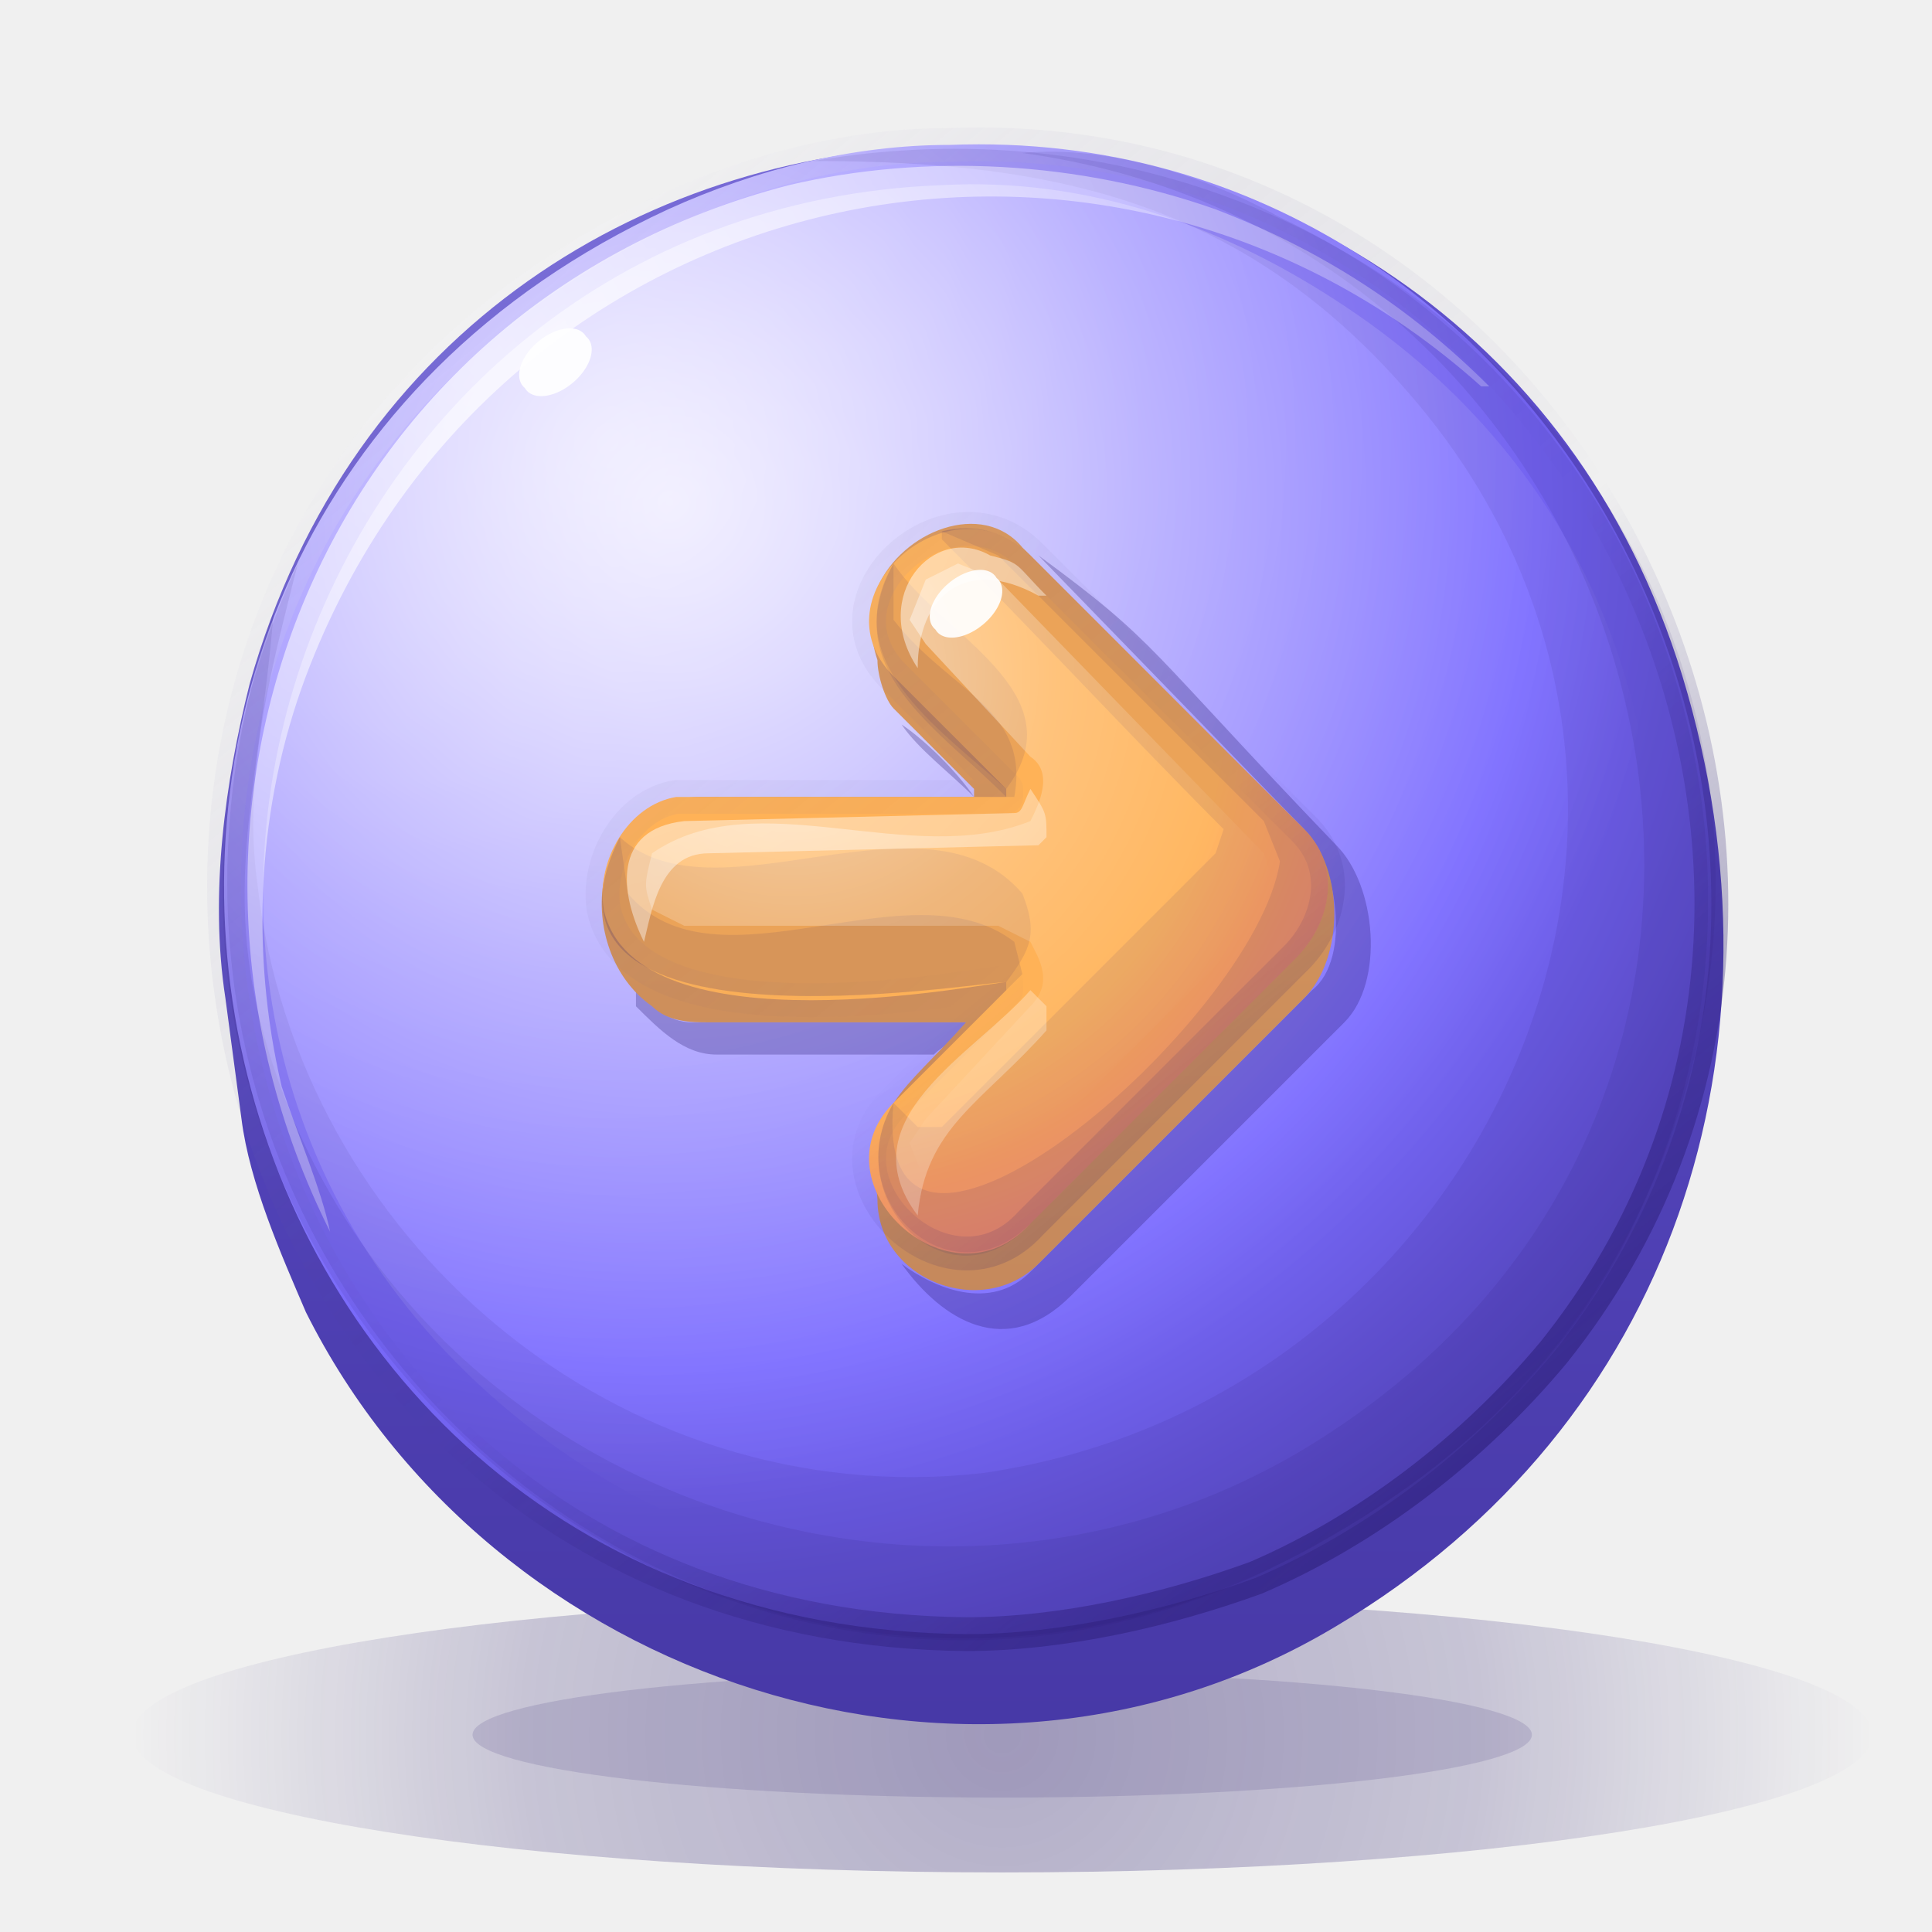
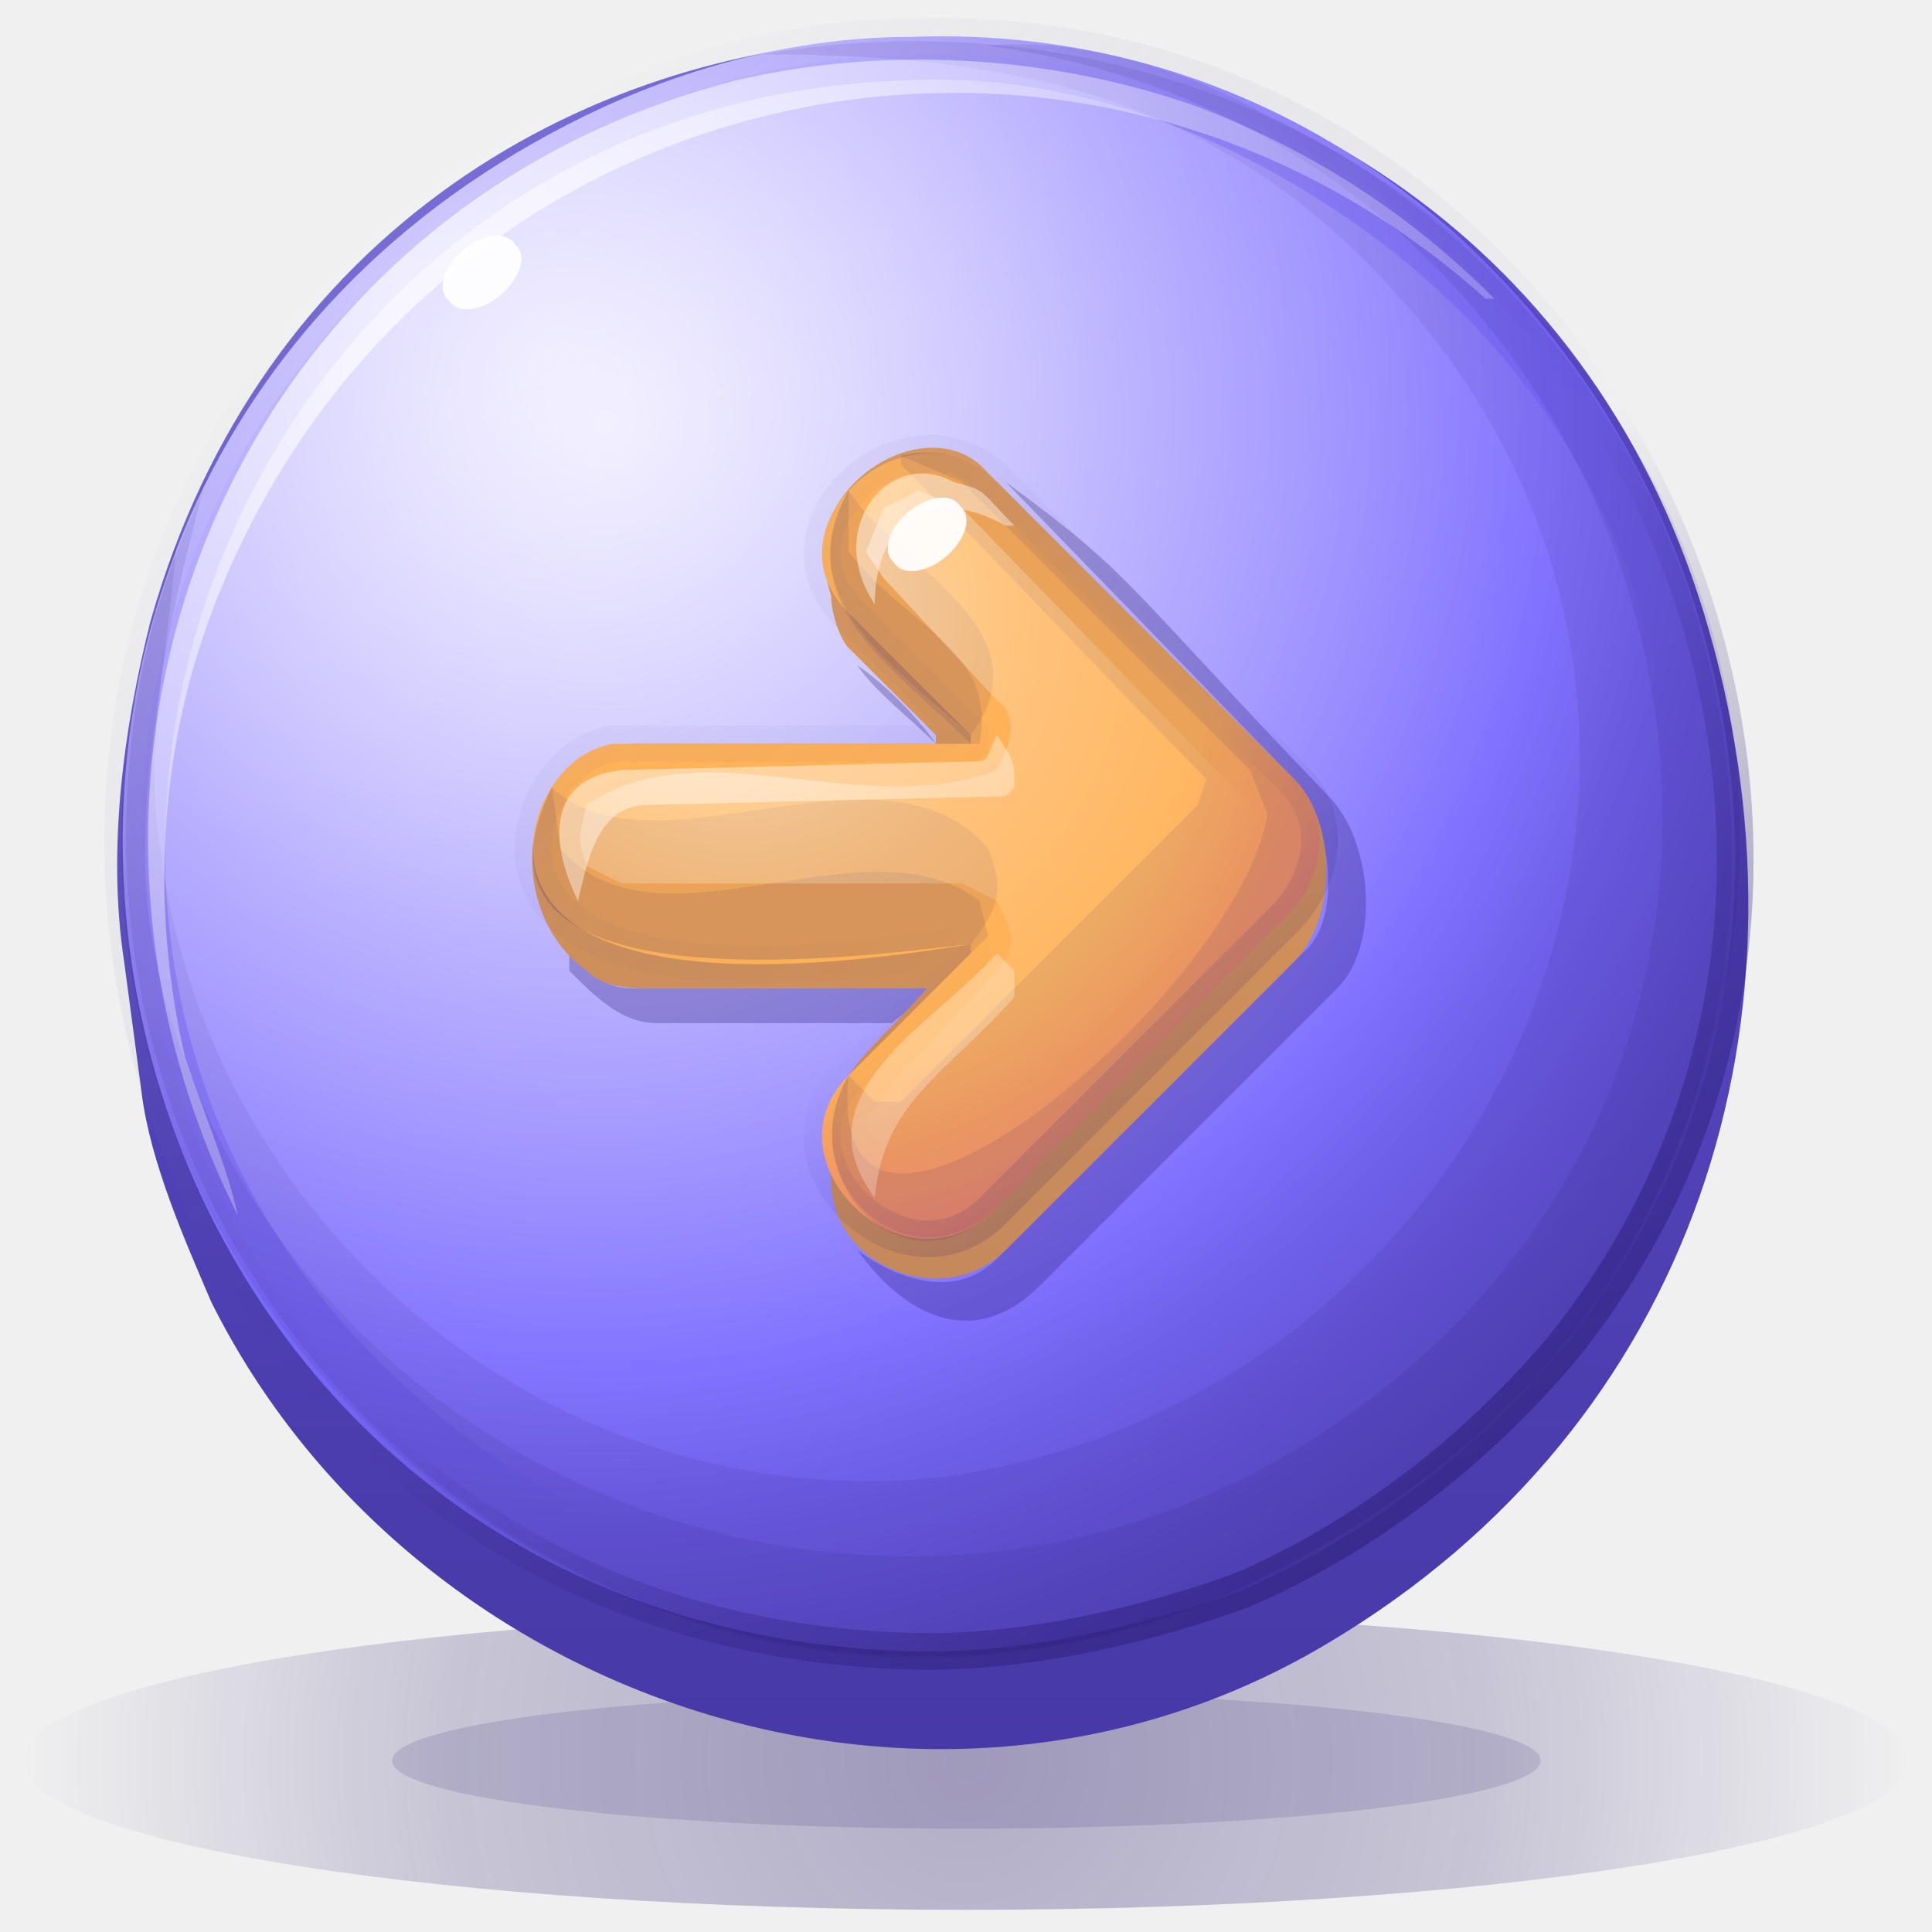
- <svg xmlns="http://www.w3.org/2000/svg" width="24" height="24" viewBox="0 0 24 24">
+ <svg xmlns="http://www.w3.org/2000/svg" width="22.137" height="22.137" viewBox="1.377 1.377 22.137 22.137">
  <g fill="none">
    <defs>
      <radialGradient id="SVGrllPld8p" cx="12.45" cy="21.55" r="10.81" gradientUnits="userSpaceOnUse">
        <stop offset="0" stop-color="#24166b" stop-opacity=".3" />
        <stop offset=".55" stop-color="#24166b" stop-opacity=".2" />
        <stop offset="1" stop-color="#24166b" stop-opacity="0" />
      </radialGradient>
      <radialGradient id="SVGbLvIncBz" cx="8.32" cy="6.24" r="21.55" gradientUnits="userSpaceOnUse">
        <stop offset="0" stop-color="#e3deff" />
        <stop offset=".5" stop-color="#7b6cff" />
        <stop offset="1" stop-color="#24166b" />
      </radialGradient>
      <radialGradient id="SVG39VsxcOs" cx="7.58" cy="5.5" r="13.32" gradientUnits="userSpaceOnUse">
        <stop offset="0" stop-color="#fff" stop-opacity=".6" />
        <stop offset=".5" stop-color="#fff" stop-opacity=".22" />
        <stop offset="1" stop-color="#fff" stop-opacity="0" />
      </radialGradient>
      <radialGradient id="SVGMSkITckV" cx="6" cy="4.5" r="19" gradientUnits="userSpaceOnUse">
        <stop offset="0" stop-color="#fff" />
        <stop offset=".55" stop-color="#fff" stop-opacity=".4" />
        <stop offset="1" stop-color="#fff" stop-opacity=".12" />
      </radialGradient>
      <radialGradient id="SVGdMRGZcZl" cx="10.2" cy="8.74" r="11.1" gradientUnits="userSpaceOnUse">
        <stop offset=".45" stop-color="#ffb257" />
        <stop offset="1" stop-color="#ff5c97" />
      </radialGradient>
      <radialGradient id="SVGvKLSFbJK" cx="9.84" cy="8.38" r="6.48" gradientUnits="userSpaceOnUse">
        <stop offset="0" stop-color="#fff" stop-opacity=".6" />
        <stop offset=".5" stop-color="#fff" stop-opacity=".22" />
        <stop offset="1" stop-color="#fff" stop-opacity="0" />
      </radialGradient>
      <linearGradient id="SVG8ofOEezM" x1="0" x2="0" y1="-18.33" y2="48.33" gradientUnits="userSpaceOnUse">
        <stop offset="0" stop-color="#7b6cff" />
        <stop offset="1" stop-color="#24166b" />
      </linearGradient>
      <linearGradient id="SVGXTo3ybfg" x1="5" x2="19" y1="4" y2="21" gradientUnits="userSpaceOnUse">
        <stop offset="0" stop-color="#fff" stop-opacity=".18" />
        <stop offset=".5" stop-color="#24166b" stop-opacity="0" />
        <stop offset="1" stop-color="#24166b" stop-opacity=".6" />
      </linearGradient>
      <linearGradient id="SVGxXWLjdfD" x1="0" x2="0" y1="-7.91" y2="83" gradientUnits="userSpaceOnUse">
        <stop offset="0" stop-color="#ffb257" />
        <stop offset="1" stop-color="#24166b" />
      </linearGradient>
    </defs>
    <path fill="url(#SVGrllPld8p)" d="M1.64 21.55a10.81 1.71 0 1 0 21.62 0a10.81 1.71 0 1 0-21.62 0" class="wm-shadow" />
    <path fill="#24166b" fill-opacity=".13" d="M5.87 21.55a6.58.78 0 1 0 13.16 0a6.58.78 0 1 0-13.16 0" class="wm-shadow" />
    <path fill="url(#SVG8ofOEezM)" d="m2.8 12.4l.2 1.5c.1.8.5 1.7.8 2.4c2.3 4.6 8.3 6.6 12.8 3.9c4.2-2.5 5.7-7.2 4.3-11.8C18.2-.4 5.6-.4 3.1 8.5c-.3 1.2-.5 2.6-.3 3.9" class="wm-k" />
    <path fill="url(#SVGbLvIncBz)" stroke="url(#SVGXTo3ybfg)" stroke-linejoin="round" stroke-width=".42" d="M11.8 1.8c-1.2 0-2.4.3-3.5.8C-.8 6.8 2 20.2 12 20.3c1.2 0 2.5-.3 3.6-.7c1.4-.6 2.7-1.6 3.7-2.8c4.8-6 .2-15.3-7.5-15z" class="wm-k" />
    <path fill="#24166b" fill-opacity=".1" d="M12.7 1.9c8 1.1 10.8 11.7 3.5 16.1c-4.5 2.7-10.6.7-12.6-4.2c-1-2.5-.4-3.7-.2-6.2c-3 8.7 6.3 16.3 13.9 11c5.9-4 4.9-12.9-1.4-15.9c-.9-.5-2.1-.9-3.2-.8" class="wm-k" />
    <path fill="#24166b" fill-opacity=".09" d="M10.1 2c3 0 5.4.5 7.5 3c4.2 5 .9 12.4-5.4 13.3c-4.5.5-8.5-2.9-9-7.3c-.2-1.4.2-2.8.5-4c-3.9 8.4 5.2 16.6 12.8 12.1c1.6-.9 3-2.2 3.8-3.9C23.8 8 17.7.7 10.1 2" class="wm-k" />
    <path fill="url(#SVG39VsxcOs)" d="M11.7 2.3C3.6 2.6.1 13 6.8 17.9c1.5 1.1 3.3 1.7 5.1 1.7c8.5 0 11.9-11.1 4.8-15.8c-1.5-1-3.2-1.6-5-1.5" class="wm-shine" />
    <path fill="url(#SVGMSkITckV)" fill-opacity=".72" d="M4.1 15.3c-.1-.5-.4-1.2-.6-1.8c-.4-1.7-.3-3.5.3-5.1C6.1 2.3 13.6.5 18.4 4.8h.1c-1-1-2.1-1.7-3.4-2.2c-1.7-.6-3.6-.7-5.3-.3c-5.8 1.5-8.3 7.8-5.7 13" class="wm-shine" />
    <path fill="#fff" fill-opacity=".92" d="M6.52 4.82a.5.3-40 1 0 .76-.64a.5.3-40 1 0-.76.64" class="wm-shine" />
    <path fill="#24166b" fill-opacity=".28" d="m12.9 6.9l3.3 3.4c.4.4.6 1.6.1 2l-3.5 3.5c-.5.5-1.2.2-1.6-.1c.5.7 1.3 1.2 2.1.4l3.4-3.4c.5-.5.4-1.7-.1-2.2C14.2 8 14.4 8 12.9 6.9M11.2 9c.2.3.6.6.9.9c-.2-.3-.6-.7-.9-.9m-3.3 3.3v.2c.3.3.6.6 1 .6h2.7c.1-.1.3-.2.4-.3v-.1H8.6c-.3 0-.5-.2-.7-.4" class="wm-a" />
    <path fill="url(#SVGxXWLjdfD)" d="m11.1 8.8l1 1v.1H8.7c-1.4 0-1.6 1.9-.6 2.6c.2.2.5.2.7.2H12c-.8.9-1.2 1-1.1 2.2c0 1 1.3 1.5 2 .8l3.3-3.3c.5-.5.5-1.6 0-2.1l-3.5-3.5c-.5-.6-1.5-.2-1.8.5q-.15.45 0 .9c0 .2.1.5.2.6" class="wm-a" />
    <path fill="url(#SVGdMRGZcZl)" stroke="url(#SVGXTo3ybfg)" stroke-linejoin="round" stroke-width=".42" d="m11.1 8.4l1.4 1.4v.1H8.4c-.6.1-1 .8-.9 1.4c.4 1.8 4.8.9 5 .9v.1l-1.4 1.4c-1 1 .7 2.6 1.7 1.5l3.3-3.3c.4-.4.6-1.1.1-1.6l-3.4-3.4c-1-1-2.7.5-1.7 1.5z" class="wm-a" />
    <path fill="#24166b" fill-opacity=".1" d="m11.7 6.6l.7.3l3.3 3.3l.2.5c-.3 2-5.1 6.1-4.8 3c-.7 1.2.7 2.6 1.7 1.5l3.3-3.3c.4-.4.6-1.1.1-1.6l-3.4-3.4c-.3-.3-.7-.4-1.1-.3m-.6.4c-.7 1.3.5 2 1.4 2.9h.1c.2-1.1-.8-1.3-1.5-2.2zm-3.4 3.4c-1.4 2.8 4.4 1.8 4.8 1.8v.1l.2-.2l-.1-.4c-1.3-1-3.7.7-4.8-.6z" class="wm-a" />
    <path fill="#24166b" fill-opacity=".09" d="M11.7 6.6v.1c1.1 1.1 2.4 2.5 3.5 3.6l-.1.3l-3.4 3.4h-.3l-.3-.3c-.7 1.2.7 2.5 1.7 1.5l3.3-3.3c.4-.4.6-1.1.1-1.6l-3.4-3.4c-.3-.3-.7-.4-1.1-.3m-.6.4c-.7 1.2.5 2 1.4 2.8c.9-1.2-.8-1.9-1.4-2.8m-3.4 3.4c-1.4 2.8 4.4 1.8 4.8 1.8c.3-.4.4-.6.2-1.1c-1.2-1.4-3.8.4-5-.7" class="wm-a" />
    <path fill="url(#SVGvKLSFbJK)" d="m11.9 7l-.4.2l-.2.5l.2.3l1.3 1.4c.3.2.1.6 0 .8c-1.5.6-3.4-.5-4.7.4c-.1.4-.1.4 0 .7l.4.2h3.9l.4.2c.1.2.3.5 0 .8l-1.3 1.4l-.2.3l.2.5l.4.2l.5-.2l3.2-3.2c.2-.2.2-.3.2-.6l-.1-.3l-3.3-3.4z" class="wm-shine" />
    <path fill="url(#SVGMSkITckV)" fill-opacity=".72" d="M11.4 8.3c0-.9.6-1.4 1.5-.9h.1c-.4-.4-.3-.4-.7-.5c-.7-.4-1.5.5-.9 1.4m1.4 1.5c-.1.2-.1.3-.2.3l-4.1.1c-.9.1-.8.9-.5 1.5c.1-.4.2-1.1.8-1.1l4.1-.1l.1-.1c0-.3 0-.3-.2-.6m0 2.5c-.7.8-2.3 1.6-1.4 2.8c.1-1.1.8-1.4 1.6-2.3v-.3z" class="wm-shine" />
    <path fill="#fff" fill-opacity=".92" d="M11.62 7.82a.5.3-40 1 0 .76-.64a.5.3-40 1 0-.76.64" class="wm-shine" />
  </g>
</svg>
